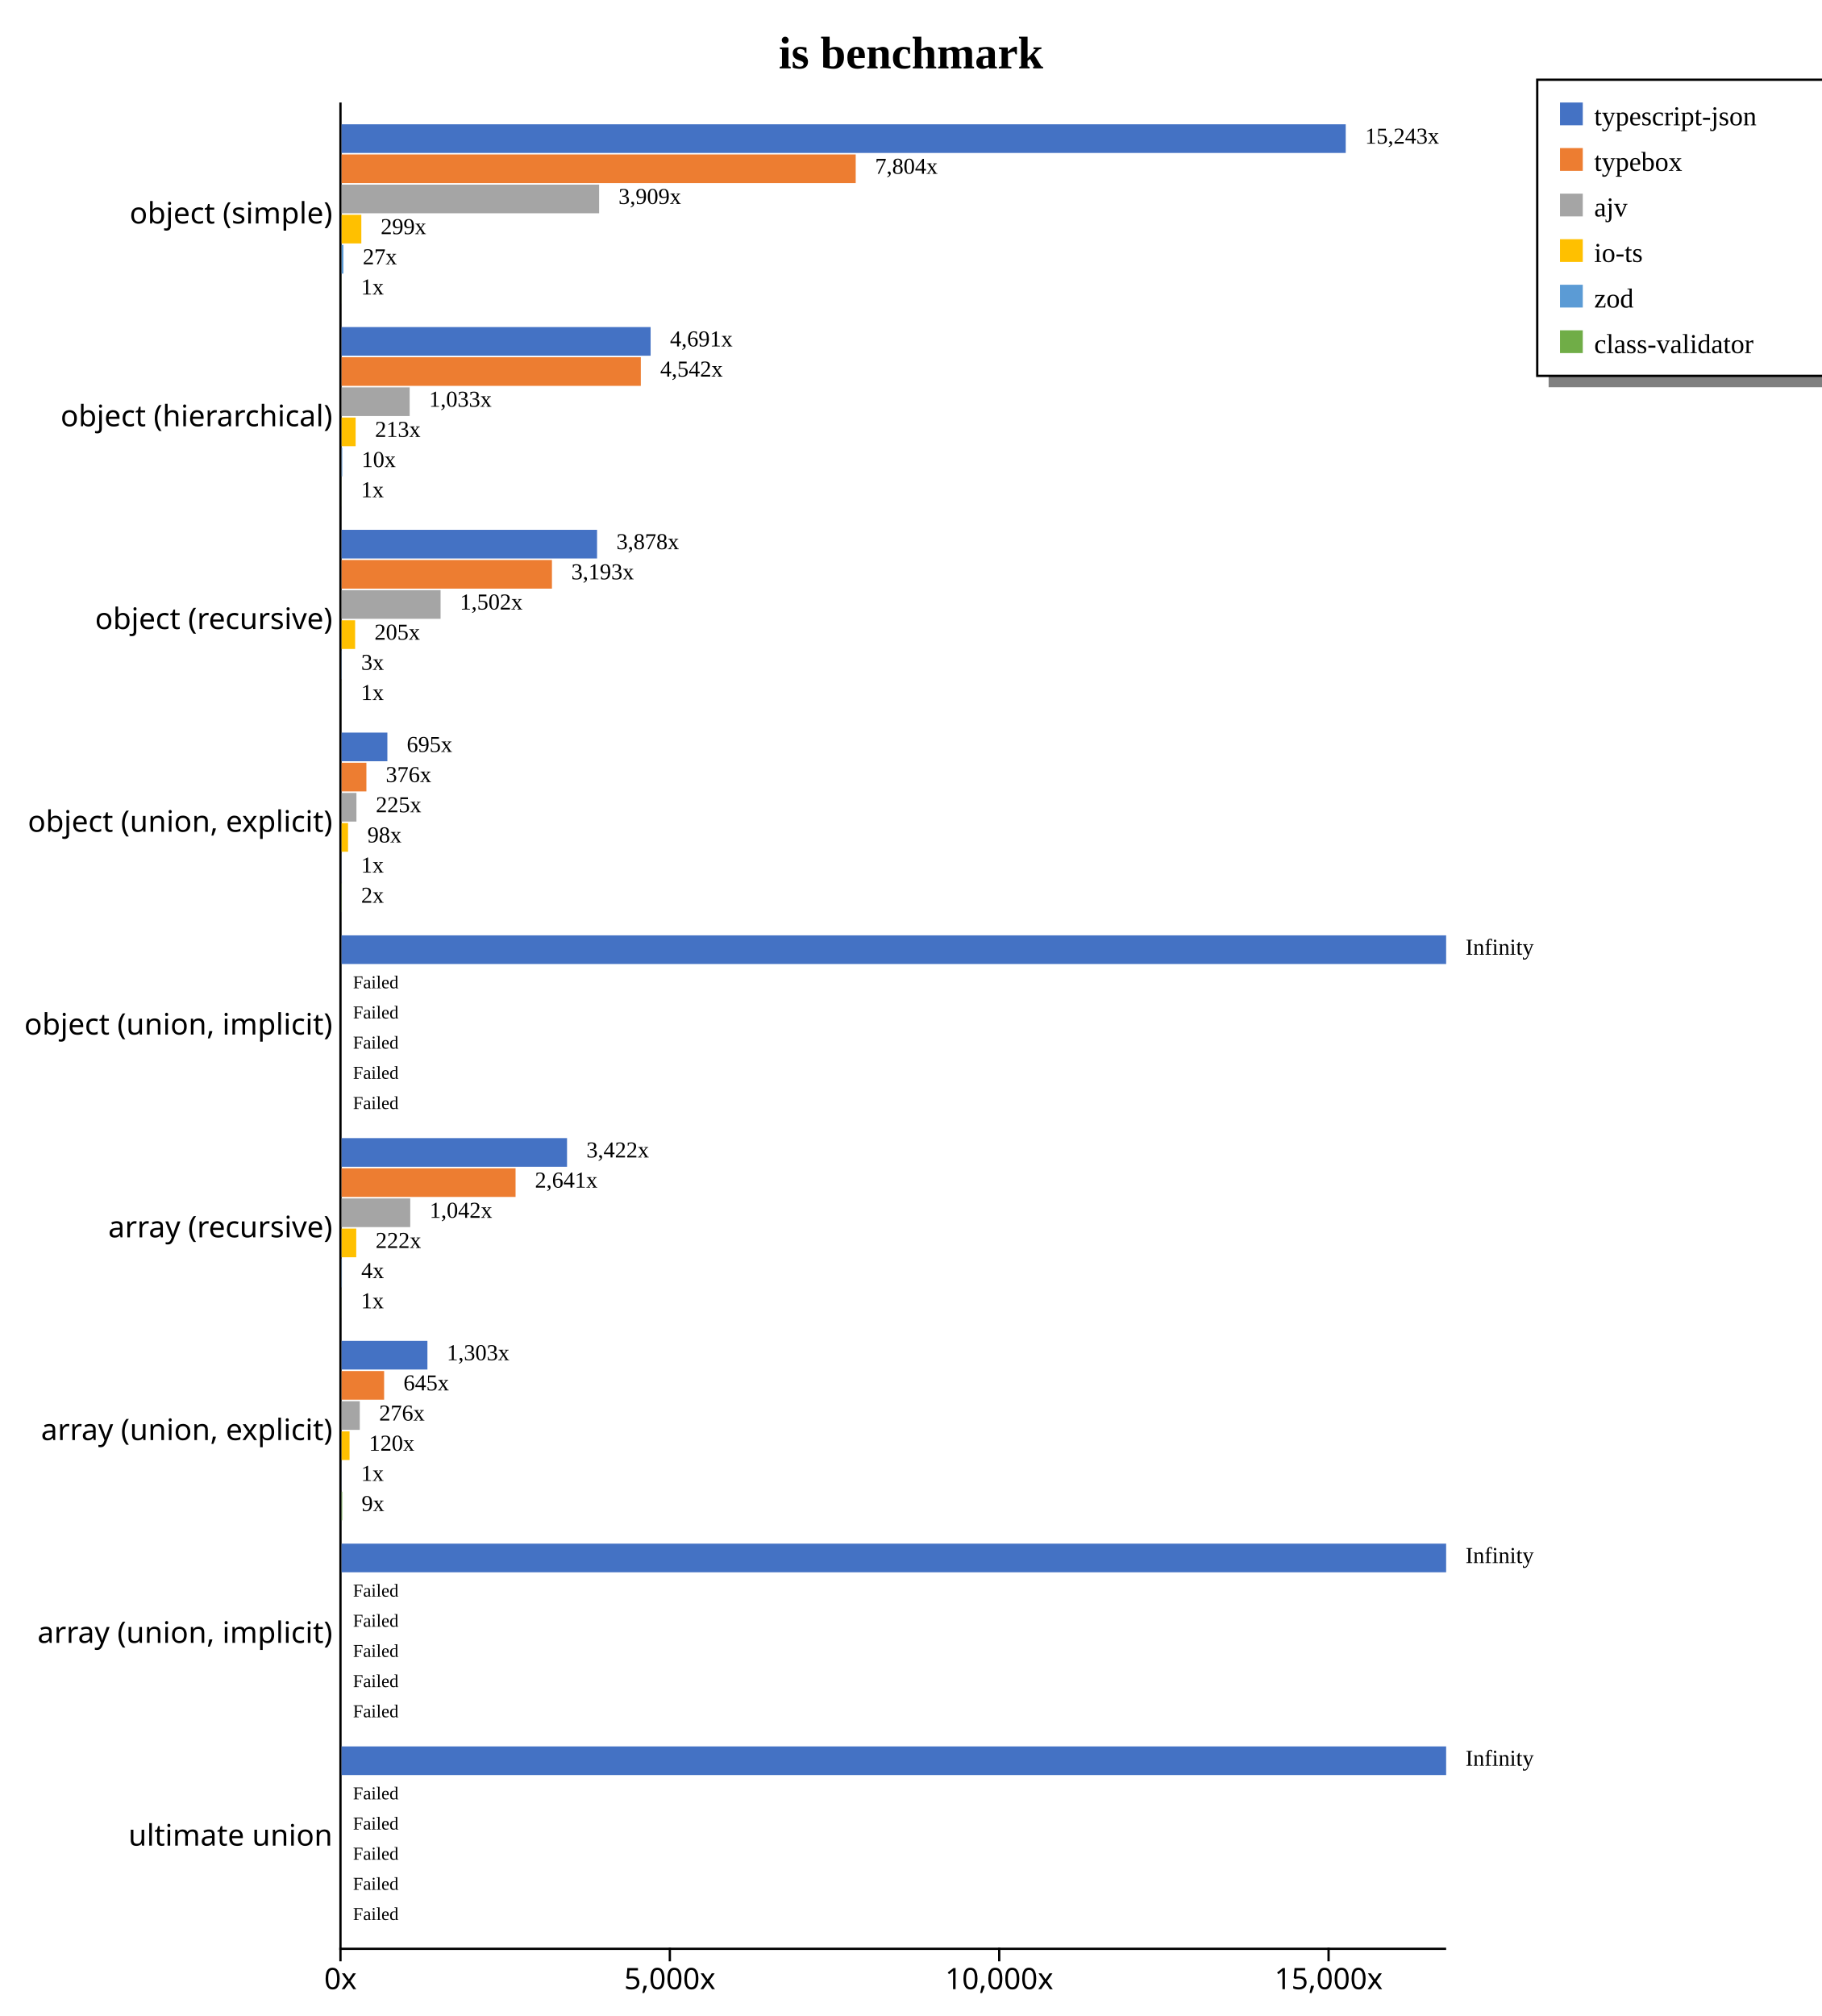
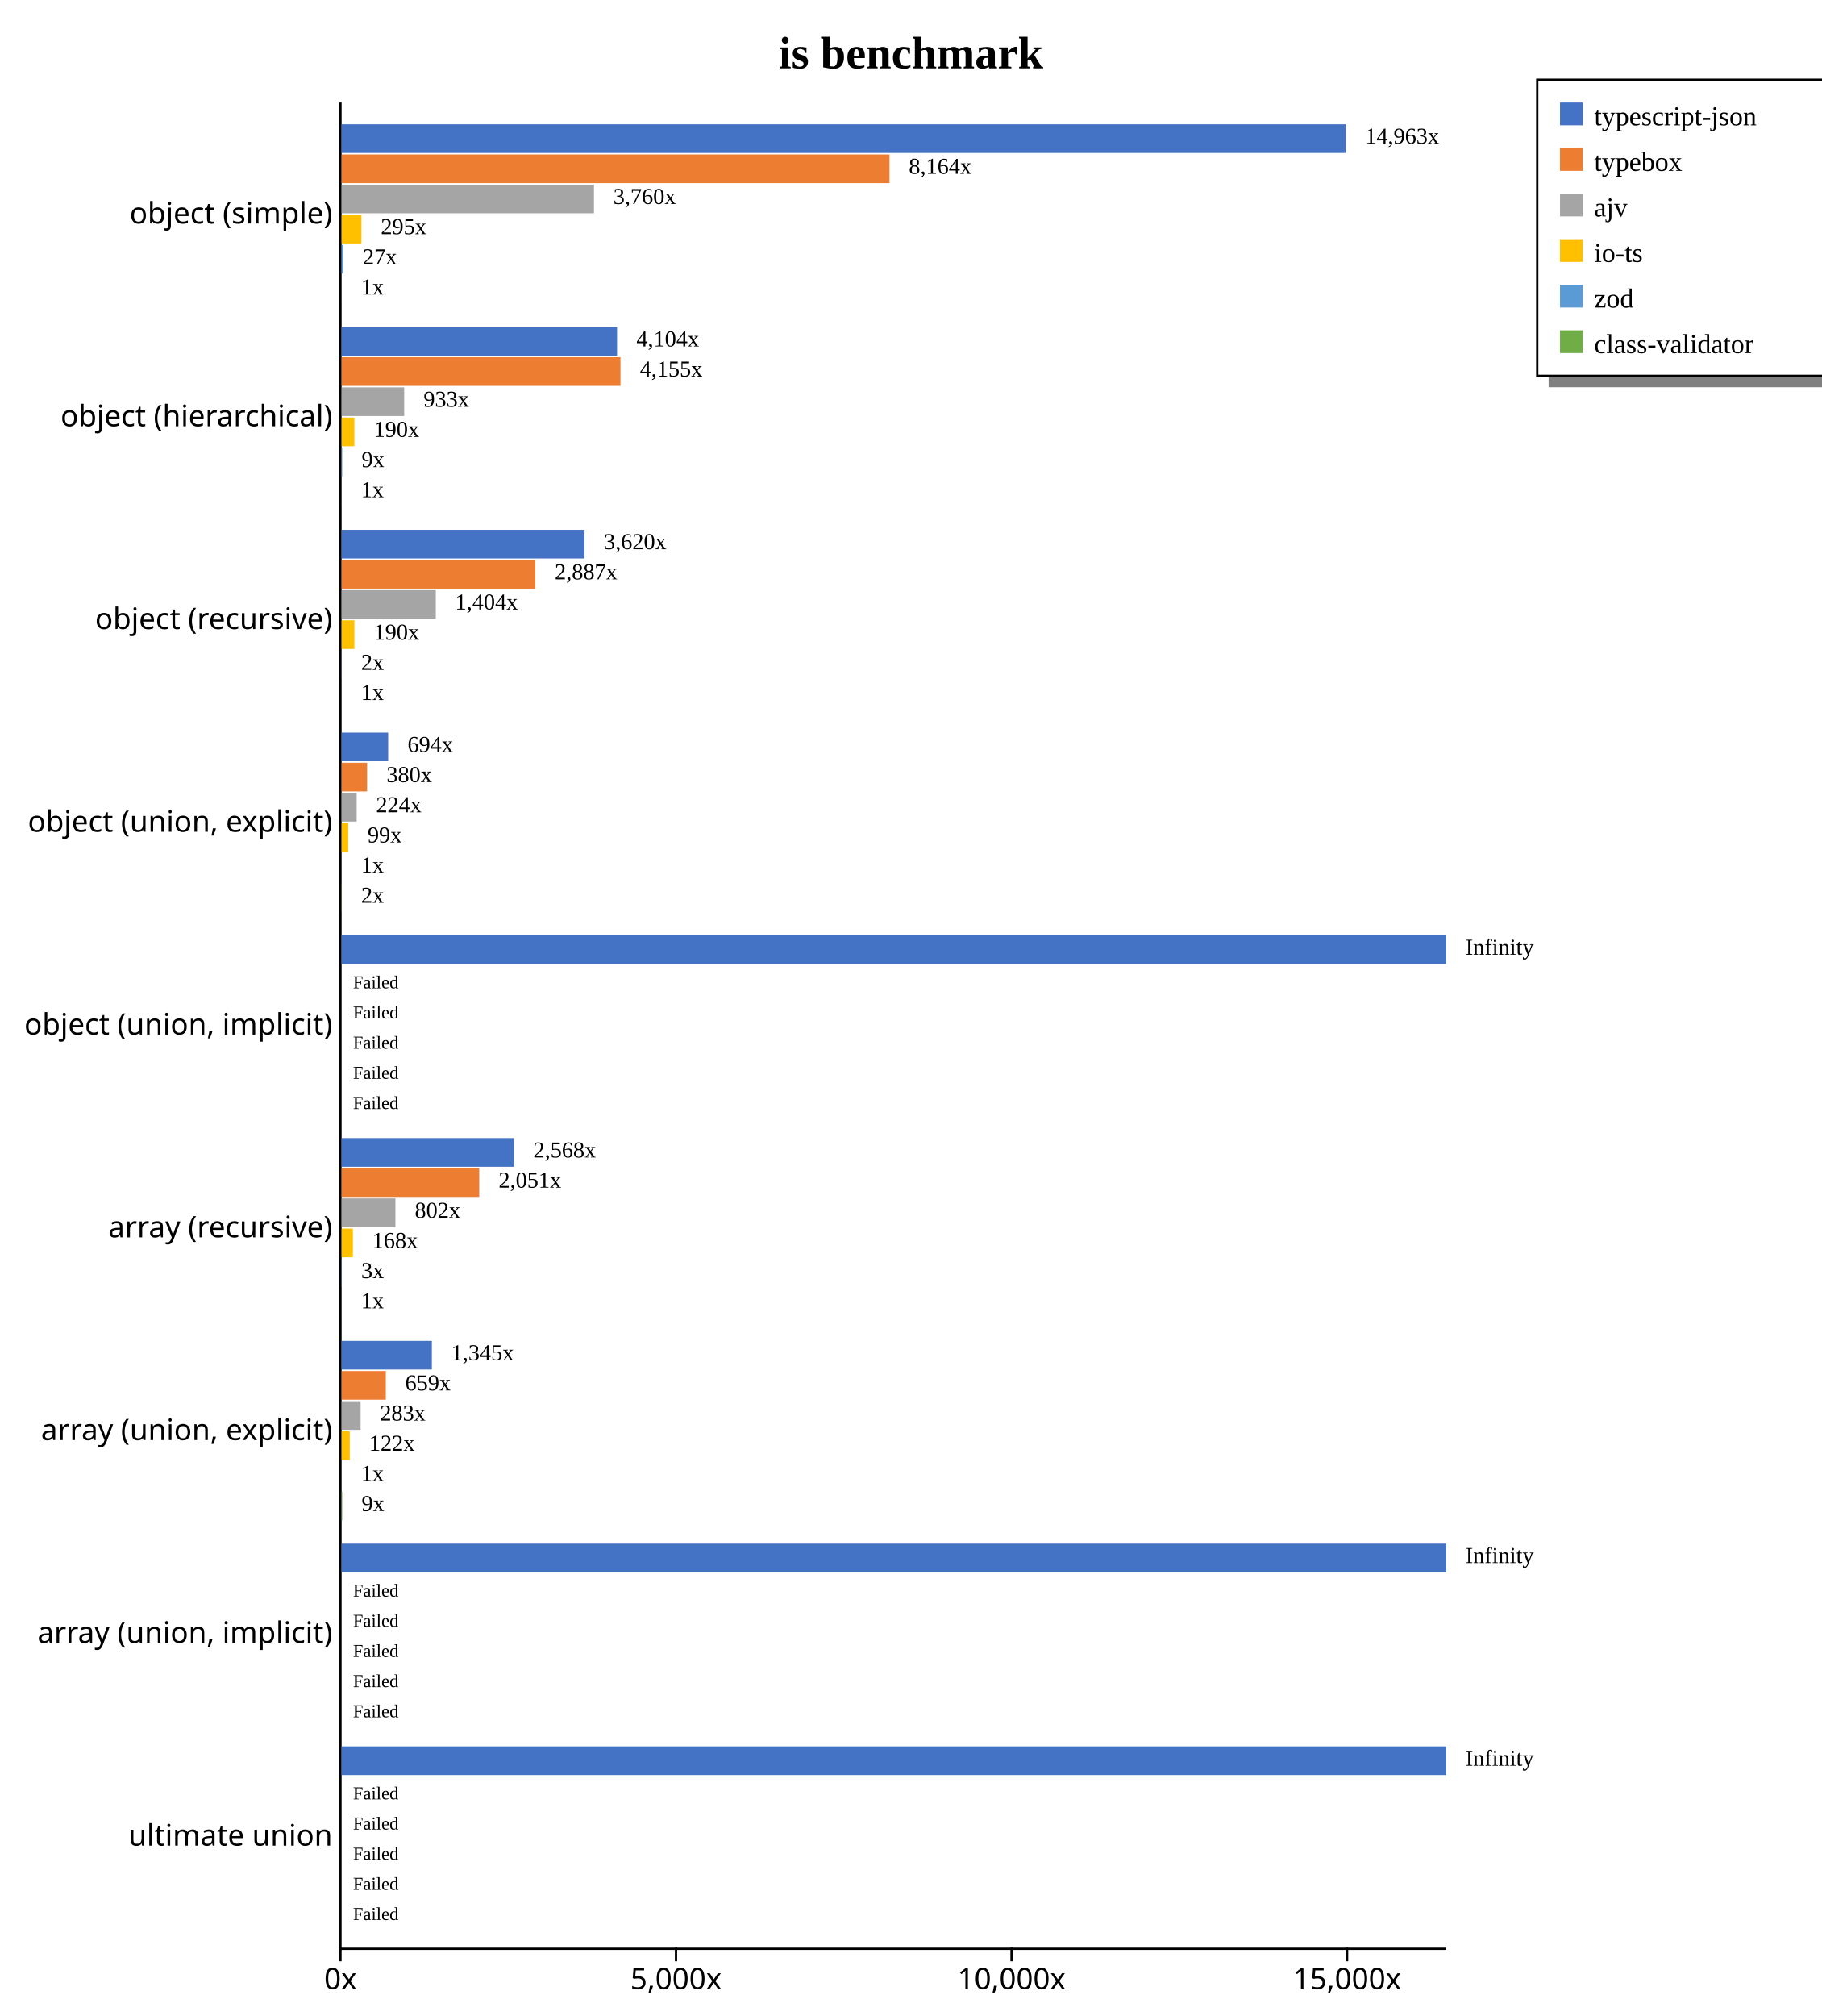
<svg xmlns="http://www.w3.org/2000/svg" width="800" height="885" style="background-color: white;">
  <g class="y axis" transform="translate(149,45)" fill="none" font-size="10" font-family="sans-serif" text-anchor="end" style="font-size: 13px;">
    <path class="domain" stroke="#000" d="M0,0.5H0.5V810.5H0" />
    <g class="tick" opacity="1" transform="translate(0,48.95604)" style="font-size: 13px;">
      <line stroke="#000" x2="0" />
      <text fill="#000" x="-3" dy="0.32em">object (simple)    </text>
    </g>
    <g class="tick" opacity="1" transform="translate(0,137.967)" style="font-size: 13px;">
      <line stroke="#000" x2="0" />
      <text fill="#000" x="-3" dy="0.32em">object (hierarchical)    </text>
    </g>
    <g class="tick" opacity="1" transform="translate(0,226.978)" style="font-size: 13px;">
      <line stroke="#000" x2="0" />
      <text fill="#000" x="-3" dy="0.32em">object (recursive)    </text>
    </g>
    <g class="tick" opacity="1" transform="translate(0,315.989)" style="font-size: 13px;">
      <line stroke="#000" x2="0" />
      <text fill="#000" x="-3" dy="0.32em">object (union, explicit)    </text>
    </g>
    <g class="tick" opacity="1" transform="translate(0,405)" style="font-size: 13px;">
      <line stroke="#000" x2="0" />
      <text fill="#000" x="-3" dy="0.32em">object (union, implicit)    </text>
    </g>
    <g class="tick" opacity="1" transform="translate(0,494.011)" style="font-size: 13px;">
      <line stroke="#000" x2="0" />
      <text fill="#000" x="-3" dy="0.32em">array (recursive)    </text>
    </g>
    <g class="tick" opacity="1" transform="translate(0,583.022)" style="font-size: 13px;">
      <line stroke="#000" x2="0" />
      <text fill="#000" x="-3" dy="0.32em">array (union, explicit)    </text>
    </g>
    <g class="tick" opacity="1" transform="translate(0,672.033)" style="font-size: 13px;">
      <line stroke="#000" x2="0" />
      <text fill="#000" x="-3" dy="0.32em">array (union, implicit)    </text>
    </g>
    <g class="tick" opacity="1" transform="translate(0,761.044)" style="font-size: 13px;">
      <line stroke="#000" x2="0" />
      <text fill="#000" x="-3" dy="0.32em">ultimate union    </text>
    </g>
  </g>
  <g class="x axis" transform="translate(149,855)" fill="none" font-size="10" font-family="sans-serif" text-anchor="middle" style="font-size: 13px;">
    <path class="domain" stroke="#000" d="M0.5,0V0.5H485.5V0" />
    <g class="tick" opacity="1" transform="translate(0.5,0)" style="font-size: 13px;">
      <line stroke="#000" y2="6" />
      <text fill="#000" y="9" dy="0.71em">0x</text>
    </g>
-     <g class="tick" opacity="1" transform="translate(145.1263,0)" style="font-size: 13px;">
+     <g class="tick" opacity="1" transform="translate(147.8346,0)" style="font-size: 13px;">
      <line stroke="#000" y2="6" />
      <text fill="#000" y="9" dy="0.71em">5,000x</text>
    </g>
-     <g class="tick" opacity="1" transform="translate(289.7526,0)" style="font-size: 13px;">
+     <g class="tick" opacity="1" transform="translate(295.1693,0)" style="font-size: 13px;">
      <line stroke="#000" y2="6" />
      <text fill="#000" y="9" dy="0.71em">10,000x</text>
    </g>
-     <g class="tick" opacity="1" transform="translate(434.3789,0)" style="font-size: 13px;">
+     <g class="tick" opacity="1" transform="translate(442.5039,0)" style="font-size: 13px;">
      <line stroke="#000" y2="6" />
      <text fill="#000" y="9" dy="0.71em">15,000x</text>
    </g>
  </g>
  <text transform="translate(400, 30)" style="text-anchor: middle; font-size: 20px; font-weight: bold;">is benchmark</text>
  <rect x="680" y="165" width="200" height="5" fill="gray" />
  <rect x="675" y="35" width="200" height="130" fill="none" stroke="black" />
  <rect x="685" y="45" width="10" height="10" style="fill: #4472c4;" />
  <text x="700" y="55" style="font-size: 12px;">typescript-json</text>
  <rect x="685" y="65" width="10" height="10" style="fill: #ed7d31;" />
  <text x="700" y="75" style="font-size: 12px;">typebox</text>
  <rect x="685" y="85" width="10" height="10" style="fill: #a5a5a5;" />
  <text x="700" y="95" style="font-size: 12px;">ajv</text>
  <rect x="685" y="105" width="10" height="10" style="fill: #ffc000;" />
  <text x="700" y="115" style="font-size: 12px;">io-ts</text>
  <rect x="685" y="125" width="10" height="10" style="fill: #5b9bd5;" />
  <text x="700" y="135" style="font-size: 12px;">zod</text>
  <rect x="685" y="145" width="10" height="10" style="fill: #70ad47;" />
  <text x="700" y="155" style="font-size: 12px;">class-validator</text>
  <g style="font-size: 13px;">
    <g style="font-size: 13px;">
      <rect x="150" y="54.563" width="440.909" height="12.579" fill="#4472c4" />
-       <rect x="150" y="67.804" width="225.741" height="12.579" fill="#ed7d31" />
-       <rect x="150" y="81.046" width="113.073" height="12.579" fill="#a5a5a5" />
-       <rect x="150" y="94.287" width="8.657" height="12.579" fill="#ffc000" />
-       <rect x="150" y="107.528" width="0.795" height="12.579" fill="#5b9bd5" />
+       <rect x="150" y="67.804" width="240.575" height="12.579" fill="#ed7d31" />
+       <rect x="150" y="81.046" width="110.801" height="12.579" fill="#a5a5a5" />
+       <rect x="150" y="94.287" width="8.707" height="12.579" fill="#ffc000" />
+       <rect x="150" y="107.528" width="0.787" height="12.579" fill="#5b9bd5" />
      <rect x="150" y="120.77" width="0.029" height="12.579" fill="#70ad47" />
-       <text class="label" x="599.409" y="63.063" font-size="10px">15,243x</text>
-       <text class="label" x="384.241" y="76.304" font-size="10px">7,804x</text>
-       <text class="label" x="271.573" y="89.546" font-size="10px">3,909x</text>
-       <text class="label" x="167.157" y="102.787" font-size="10px">299x</text>
-       <text class="label" x="159.295" y="116.028" font-size="10px">27x</text>
+       <text class="label" x="599.409" y="63.063" font-size="10px">14,963x</text>
+       <text class="label" x="399.075" y="76.304" font-size="10px">8,164x</text>
+       <text class="label" x="269.301" y="89.546" font-size="10px">3,760x</text>
+       <text class="label" x="167.207" y="102.787" font-size="10px">295x</text>
+       <text class="label" x="159.287" y="116.028" font-size="10px">27x</text>
      <text class="label" x="158.529" y="129.27" font-size="10px">1x</text>
      <text class="label" x="595.909" y="64.563" font-size="8px" />
-       <text class="label" x="380.741" y="77.804" font-size="8px" />
-       <text class="label" x="268.073" y="91.046" font-size="8px" />
-       <text class="label" x="163.657" y="104.287" font-size="8px" />
-       <text class="label" x="155.795" y="117.528" font-size="8px" />
+       <text class="label" x="395.575" y="77.804" font-size="8px" />
+       <text class="label" x="265.801" y="91.046" font-size="8px" />
+       <text class="label" x="163.707" y="104.287" font-size="8px" />
+       <text class="label" x="155.787" y="117.528" font-size="8px" />
      <text class="label" x="155.029" y="130.77" font-size="8px" />
    </g>
    <g style="font-size: 13px;">
-       <rect x="150" y="143.574" width="135.685" height="12.579" fill="#4472c4" />
-       <rect x="150" y="156.815" width="131.382" height="12.579" fill="#ed7d31" />
-       <rect x="150" y="170.057" width="29.888" height="12.579" fill="#a5a5a5" />
-       <rect x="150" y="183.298" width="6.159" height="12.579" fill="#ffc000" />
-       <rect x="150" y="196.539" width="0.288" height="12.579" fill="#5b9bd5" />
+       <rect x="150" y="143.574" width="120.938" height="12.579" fill="#4472c4" />
+       <rect x="150" y="156.815" width="122.45" height="12.579" fill="#ed7d31" />
+       <rect x="150" y="170.057" width="27.479" height="12.579" fill="#a5a5a5" />
+       <rect x="150" y="183.298" width="5.6" height="12.579" fill="#ffc000" />
+       <rect x="150" y="196.539" width="0.263" height="12.579" fill="#5b9bd5" />
      <rect x="150" y="209.781" width="0.029" height="12.579" fill="#70ad47" />
-       <text class="label" x="294.185" y="152.074" font-size="10px">4,691x</text>
-       <text class="label" x="289.882" y="165.315" font-size="10px">4,542x</text>
-       <text class="label" x="188.388" y="178.557" font-size="10px">1,033x</text>
-       <text class="label" x="164.659" y="191.798" font-size="10px">213x</text>
-       <text class="label" x="158.788" y="205.039" font-size="10px">10x</text>
+       <text class="label" x="279.438" y="152.074" font-size="10px">4,104x</text>
+       <text class="label" x="280.95" y="165.315" font-size="10px">4,155x</text>
+       <text class="label" x="185.979" y="178.557" font-size="10px">933x</text>
+       <text class="label" x="164.1" y="191.798" font-size="10px">190x</text>
+       <text class="label" x="158.763" y="205.039" font-size="10px">9x</text>
      <text class="label" x="158.529" y="218.281" font-size="10px">1x</text>
-       <text class="label" x="290.685" y="153.574" font-size="8px" />
-       <text class="label" x="286.382" y="166.815" font-size="8px" />
-       <text class="label" x="184.888" y="180.057" font-size="8px" />
-       <text class="label" x="161.159" y="193.298" font-size="8px" />
-       <text class="label" x="155.288" y="206.539" font-size="8px" />
+       <text class="label" x="275.938" y="153.574" font-size="8px" />
+       <text class="label" x="277.45" y="166.815" font-size="8px" />
+       <text class="label" x="182.479" y="180.057" font-size="8px" />
+       <text class="label" x="160.6" y="193.298" font-size="8px" />
+       <text class="label" x="155.263" y="206.539" font-size="8px" />
      <text class="label" x="155.029" y="219.781" font-size="8px" />
    </g>
    <g style="font-size: 13px;">
-       <rect x="150" y="232.585" width="112.166" height="12.579" fill="#4472c4" />
-       <rect x="150" y="245.826" width="92.36" height="12.579" fill="#ed7d31" />
-       <rect x="150" y="259.068" width="43.457" height="12.579" fill="#a5a5a5" />
-       <rect x="150" y="272.309" width="5.934" height="12.579" fill="#ffc000" />
-       <rect x="150" y="285.55" width="0.077" height="12.579" fill="#5b9bd5" />
+       <rect x="150" y="232.585" width="106.66" height="12.579" fill="#4472c4" />
+       <rect x="150" y="245.826" width="85.077" height="12.579" fill="#ed7d31" />
+       <rect x="150" y="259.068" width="41.358" height="12.579" fill="#a5a5a5" />
+       <rect x="150" y="272.309" width="5.608" height="12.579" fill="#ffc000" />
+       <rect x="150" y="285.55" width="0.072" height="12.579" fill="#5b9bd5" />
      <rect x="150" y="298.792" width="0.029" height="12.579" fill="#70ad47" />
-       <text class="label" x="270.666" y="241.085" font-size="10px">3,878x</text>
-       <text class="label" x="250.86" y="254.326" font-size="10px">3,193x</text>
-       <text class="label" x="201.957" y="267.568" font-size="10px">1,502x</text>
-       <text class="label" x="164.434" y="280.809" font-size="10px">205x</text>
-       <text class="label" x="158.577" y="294.05" font-size="10px">3x</text>
+       <text class="label" x="265.16" y="241.085" font-size="10px">3,620x</text>
+       <text class="label" x="243.577" y="254.326" font-size="10px">2,887x</text>
+       <text class="label" x="199.858" y="267.568" font-size="10px">1,404x</text>
+       <text class="label" x="164.108" y="280.809" font-size="10px">190x</text>
+       <text class="label" x="158.572" y="294.05" font-size="10px">2x</text>
      <text class="label" x="158.529" y="307.292" font-size="10px">1x</text>
-       <text class="label" x="267.166" y="242.585" font-size="8px" />
-       <text class="label" x="247.36" y="255.826" font-size="8px" />
-       <text class="label" x="198.457" y="269.068" font-size="8px" />
-       <text class="label" x="160.934" y="282.309" font-size="8px" />
-       <text class="label" x="155.077" y="295.55" font-size="8px" />
+       <text class="label" x="261.66" y="242.585" font-size="8px" />
+       <text class="label" x="240.077" y="255.826" font-size="8px" />
+       <text class="label" x="196.358" y="269.068" font-size="8px" />
+       <text class="label" x="160.608" y="282.309" font-size="8px" />
+       <text class="label" x="155.072" y="295.55" font-size="8px" />
      <text class="label" x="155.029" y="308.792" font-size="8px" />
    </g>
    <g style="font-size: 13px;">
-       <rect x="150" y="321.596" width="20.094" height="12.579" fill="#4472c4" />
-       <rect x="150" y="334.837" width="10.883" height="12.579" fill="#ed7d31" />
-       <rect x="150" y="348.079" width="6.512" height="12.579" fill="#a5a5a5" />
-       <rect x="150" y="361.32" width="2.824" height="12.579" fill="#ffc000" />
+       <rect x="150" y="321.596" width="20.441" height="12.579" fill="#4472c4" />
+       <rect x="150" y="334.837" width="11.198" height="12.579" fill="#ed7d31" />
+       <rect x="150" y="348.079" width="6.605" height="12.579" fill="#a5a5a5" />
+       <rect x="150" y="361.32" width="2.908" height="12.579" fill="#ffc000" />
      <rect x="150" y="374.561" width="0.029" height="12.579" fill="#5b9bd5" />
-       <rect x="150" y="387.803" width="0.066" height="12.579" fill="#70ad47" />
-       <text class="label" x="178.594" y="330.096" font-size="10px">695x</text>
-       <text class="label" x="169.383" y="343.337" font-size="10px">376x</text>
-       <text class="label" x="165.012" y="356.579" font-size="10px">225x</text>
-       <text class="label" x="161.324" y="369.82" font-size="10px">98x</text>
+       <rect x="150" y="387.803" width="0.069" height="12.579" fill="#70ad47" />
+       <text class="label" x="178.941" y="330.096" font-size="10px">694x</text>
+       <text class="label" x="169.698" y="343.337" font-size="10px">380x</text>
+       <text class="label" x="165.105" y="356.579" font-size="10px">224x</text>
+       <text class="label" x="161.408" y="369.82" font-size="10px">99x</text>
      <text class="label" x="158.529" y="383.061" font-size="10px">1x</text>
-       <text class="label" x="158.566" y="396.303" font-size="10px">2x</text>
-       <text class="label" x="175.094" y="331.596" font-size="8px" />
-       <text class="label" x="165.883" y="344.837" font-size="8px" />
-       <text class="label" x="161.512" y="358.079" font-size="8px" />
-       <text class="label" x="157.824" y="371.32" font-size="8px" />
+       <text class="label" x="158.569" y="396.303" font-size="10px">2x</text>
+       <text class="label" x="175.441" y="331.596" font-size="8px" />
+       <text class="label" x="166.198" y="344.837" font-size="8px" />
+       <text class="label" x="161.605" y="358.079" font-size="8px" />
+       <text class="label" x="157.908" y="371.32" font-size="8px" />
      <text class="label" x="155.029" y="384.561" font-size="8px" />
-       <text class="label" x="155.066" y="397.803" font-size="8px" />
+       <text class="label" x="155.069" y="397.803" font-size="8px" />
    </g>
    <g style="font-size: 13px;">
      <rect x="150" y="410.607" width="485" height="12.579" fill="#4472c4" />
      <rect x="150" y="423.848" width="0" height="12.579" fill="#ed7d31" />
      <rect x="150" y="437.09" width="0" height="12.579" fill="#a5a5a5" />
      <rect x="150" y="450.331" width="0" height="12.579" fill="#ffc000" />
      <rect x="150" y="463.572" width="0" height="12.579" fill="#5b9bd5" />
      <rect x="150" y="476.814" width="0" height="12.579" fill="#70ad47" />
      <text class="label" x="643.5" y="419.107" font-size="10px">Infinity</text>
      <text class="label" x="158.5" y="432.348" font-size="10px" />
      <text class="label" x="158.5" y="445.59" font-size="10px" />
      <text class="label" x="158.5" y="458.831" font-size="10px" />
      <text class="label" x="158.5" y="472.072" font-size="10px" />
      <text class="label" x="158.5" y="485.314" font-size="10px" />
      <text class="label" x="640" y="420.607" font-size="8px" />
      <text class="label" x="155" y="433.848" font-size="8px">Failed</text>
      <text class="label" x="155" y="447.09" font-size="8px">Failed</text>
      <text class="label" x="155" y="460.331" font-size="8px">Failed</text>
      <text class="label" x="155" y="473.572" font-size="8px">Failed</text>
      <text class="label" x="155" y="486.814" font-size="8px">Failed</text>
    </g>
    <g style="font-size: 13px;">
-       <rect x="150" y="499.618" width="98.985" height="12.579" fill="#4472c4" />
-       <rect x="150" y="512.859" width="76.38" height="12.579" fill="#ed7d31" />
-       <rect x="150" y="526.101" width="30.138" height="12.579" fill="#a5a5a5" />
-       <rect x="150" y="539.342" width="6.426" height="12.579" fill="#ffc000" />
-       <rect x="150" y="552.583" width="0.118" height="12.579" fill="#5b9bd5" />
+       <rect x="150" y="499.618" width="75.67" height="12.579" fill="#4472c4" />
+       <rect x="150" y="512.859" width="60.437" height="12.579" fill="#ed7d31" />
+       <rect x="150" y="526.101" width="23.624" height="12.579" fill="#a5a5a5" />
+       <rect x="150" y="539.342" width="4.958" height="12.579" fill="#ffc000" />
+       <rect x="150" y="552.583" width="0.098" height="12.579" fill="#5b9bd5" />
      <rect x="150" y="565.825" width="0.029" height="12.579" fill="#70ad47" />
-       <text class="label" x="257.485" y="508.118" font-size="10px">3,422x</text>
-       <text class="label" x="234.88" y="521.359" font-size="10px">2,641x</text>
-       <text class="label" x="188.638" y="534.601" font-size="10px">1,042x</text>
-       <text class="label" x="164.926" y="547.842" font-size="10px">222x</text>
-       <text class="label" x="158.618" y="561.083" font-size="10px">4x</text>
+       <text class="label" x="234.17" y="508.118" font-size="10px">2,568x</text>
+       <text class="label" x="218.937" y="521.359" font-size="10px">2,051x</text>
+       <text class="label" x="182.124" y="534.601" font-size="10px">802x</text>
+       <text class="label" x="163.458" y="547.842" font-size="10px">168x</text>
+       <text class="label" x="158.598" y="561.083" font-size="10px">3x</text>
      <text class="label" x="158.529" y="574.325" font-size="10px">1x</text>
-       <text class="label" x="253.985" y="509.618" font-size="8px" />
-       <text class="label" x="231.38" y="522.859" font-size="8px" />
-       <text class="label" x="185.138" y="536.101" font-size="8px" />
-       <text class="label" x="161.426" y="549.342" font-size="8px" />
-       <text class="label" x="155.118" y="562.583" font-size="8px" />
+       <text class="label" x="230.67" y="509.618" font-size="8px" />
+       <text class="label" x="215.437" y="522.859" font-size="8px" />
+       <text class="label" x="178.624" y="536.101" font-size="8px" />
+       <text class="label" x="159.958" y="549.342" font-size="8px" />
+       <text class="label" x="155.098" y="562.583" font-size="8px" />
      <text class="label" x="155.029" y="575.825" font-size="8px" />
    </g>
    <g style="font-size: 13px;">
-       <rect x="150" y="588.629" width="37.68" height="12.579" fill="#4472c4" />
-       <rect x="150" y="601.87" width="18.663" height="12.579" fill="#ed7d31" />
-       <rect x="150" y="615.112" width="7.973" height="12.579" fill="#a5a5a5" />
-       <rect x="150" y="628.353" width="3.485" height="12.579" fill="#ffc000" />
+       <rect x="150" y="588.629" width="39.621" height="12.579" fill="#4472c4" />
+       <rect x="150" y="601.87" width="19.408" height="12.579" fill="#ed7d31" />
+       <rect x="150" y="615.112" width="8.344" height="12.579" fill="#a5a5a5" />
+       <rect x="150" y="628.353" width="3.581" height="12.579" fill="#ffc000" />
      <rect x="150" y="641.594" width="0.029" height="12.579" fill="#5b9bd5" />
-       <rect x="150" y="654.836" width="0.259" height="12.579" fill="#70ad47" />
-       <text class="label" x="196.18" y="597.129" font-size="10px">1,303x</text>
-       <text class="label" x="177.163" y="610.37" font-size="10px">645x</text>
-       <text class="label" x="166.473" y="623.612" font-size="10px">276x</text>
-       <text class="label" x="161.985" y="636.853" font-size="10px">120x</text>
+       <rect x="150" y="654.836" width="0.257" height="12.579" fill="#70ad47" />
+       <text class="label" x="198.121" y="597.129" font-size="10px">1,345x</text>
+       <text class="label" x="177.908" y="610.37" font-size="10px">659x</text>
+       <text class="label" x="166.844" y="623.612" font-size="10px">283x</text>
+       <text class="label" x="162.081" y="636.853" font-size="10px">122x</text>
      <text class="label" x="158.529" y="650.094" font-size="10px">1x</text>
-       <text class="label" x="158.759" y="663.336" font-size="10px">9x</text>
-       <text class="label" x="192.68" y="598.629" font-size="8px" />
-       <text class="label" x="173.663" y="611.87" font-size="8px" />
-       <text class="label" x="162.973" y="625.112" font-size="8px" />
-       <text class="label" x="158.485" y="638.353" font-size="8px" />
+       <text class="label" x="158.757" y="663.336" font-size="10px">9x</text>
+       <text class="label" x="194.621" y="598.629" font-size="8px" />
+       <text class="label" x="174.408" y="611.87" font-size="8px" />
+       <text class="label" x="163.344" y="625.112" font-size="8px" />
+       <text class="label" x="158.581" y="638.353" font-size="8px" />
      <text class="label" x="155.029" y="651.594" font-size="8px" />
-       <text class="label" x="155.259" y="664.836" font-size="8px" />
+       <text class="label" x="155.257" y="664.836" font-size="8px" />
    </g>
    <g style="font-size: 13px;">
      <rect x="150" y="677.64" width="485" height="12.579" fill="#4472c4" />
      <rect x="150" y="690.881" width="0" height="12.579" fill="#ed7d31" />
      <rect x="150" y="704.123" width="0" height="12.579" fill="#a5a5a5" />
      <rect x="150" y="717.364" width="0" height="12.579" fill="#ffc000" />
      <rect x="150" y="730.605" width="0" height="12.579" fill="#5b9bd5" />
      <rect x="150" y="743.847" width="0" height="12.579" fill="#70ad47" />
      <text class="label" x="643.5" y="686.14" font-size="10px">Infinity</text>
      <text class="label" x="158.5" y="699.381" font-size="10px" />
      <text class="label" x="158.5" y="712.623" font-size="10px" />
      <text class="label" x="158.5" y="725.864" font-size="10px" />
      <text class="label" x="158.5" y="739.105" font-size="10px" />
      <text class="label" x="158.5" y="752.347" font-size="10px" />
      <text class="label" x="640" y="687.64" font-size="8px" />
      <text class="label" x="155" y="700.881" font-size="8px">Failed</text>
      <text class="label" x="155" y="714.123" font-size="8px">Failed</text>
      <text class="label" x="155" y="727.364" font-size="8px">Failed</text>
      <text class="label" x="155" y="740.605" font-size="8px">Failed</text>
      <text class="label" x="155" y="753.847" font-size="8px">Failed</text>
    </g>
    <g style="font-size: 13px;">
      <rect x="150" y="766.651" width="485" height="12.579" fill="#4472c4" />
      <rect x="150" y="779.892" width="0" height="12.579" fill="#ed7d31" />
      <rect x="150" y="793.134" width="0" height="12.579" fill="#a5a5a5" />
      <rect x="150" y="806.375" width="0" height="12.579" fill="#ffc000" />
      <rect x="150" y="819.616" width="0" height="12.579" fill="#5b9bd5" />
      <rect x="150" y="832.858" width="0" height="12.579" fill="#70ad47" />
      <text class="label" x="643.5" y="775.151" font-size="10px">Infinity</text>
      <text class="label" x="158.5" y="788.392" font-size="10px" />
      <text class="label" x="158.5" y="801.634" font-size="10px" />
      <text class="label" x="158.5" y="814.875" font-size="10px" />
      <text class="label" x="158.5" y="828.116" font-size="10px" />
      <text class="label" x="158.5" y="841.358" font-size="10px" />
      <text class="label" x="640" y="776.651" font-size="8px" />
      <text class="label" x="155" y="789.892" font-size="8px">Failed</text>
      <text class="label" x="155" y="803.134" font-size="8px">Failed</text>
      <text class="label" x="155" y="816.375" font-size="8px">Failed</text>
      <text class="label" x="155" y="829.616" font-size="8px">Failed</text>
      <text class="label" x="155" y="842.858" font-size="8px">Failed</text>
    </g>
  </g>
</svg>
